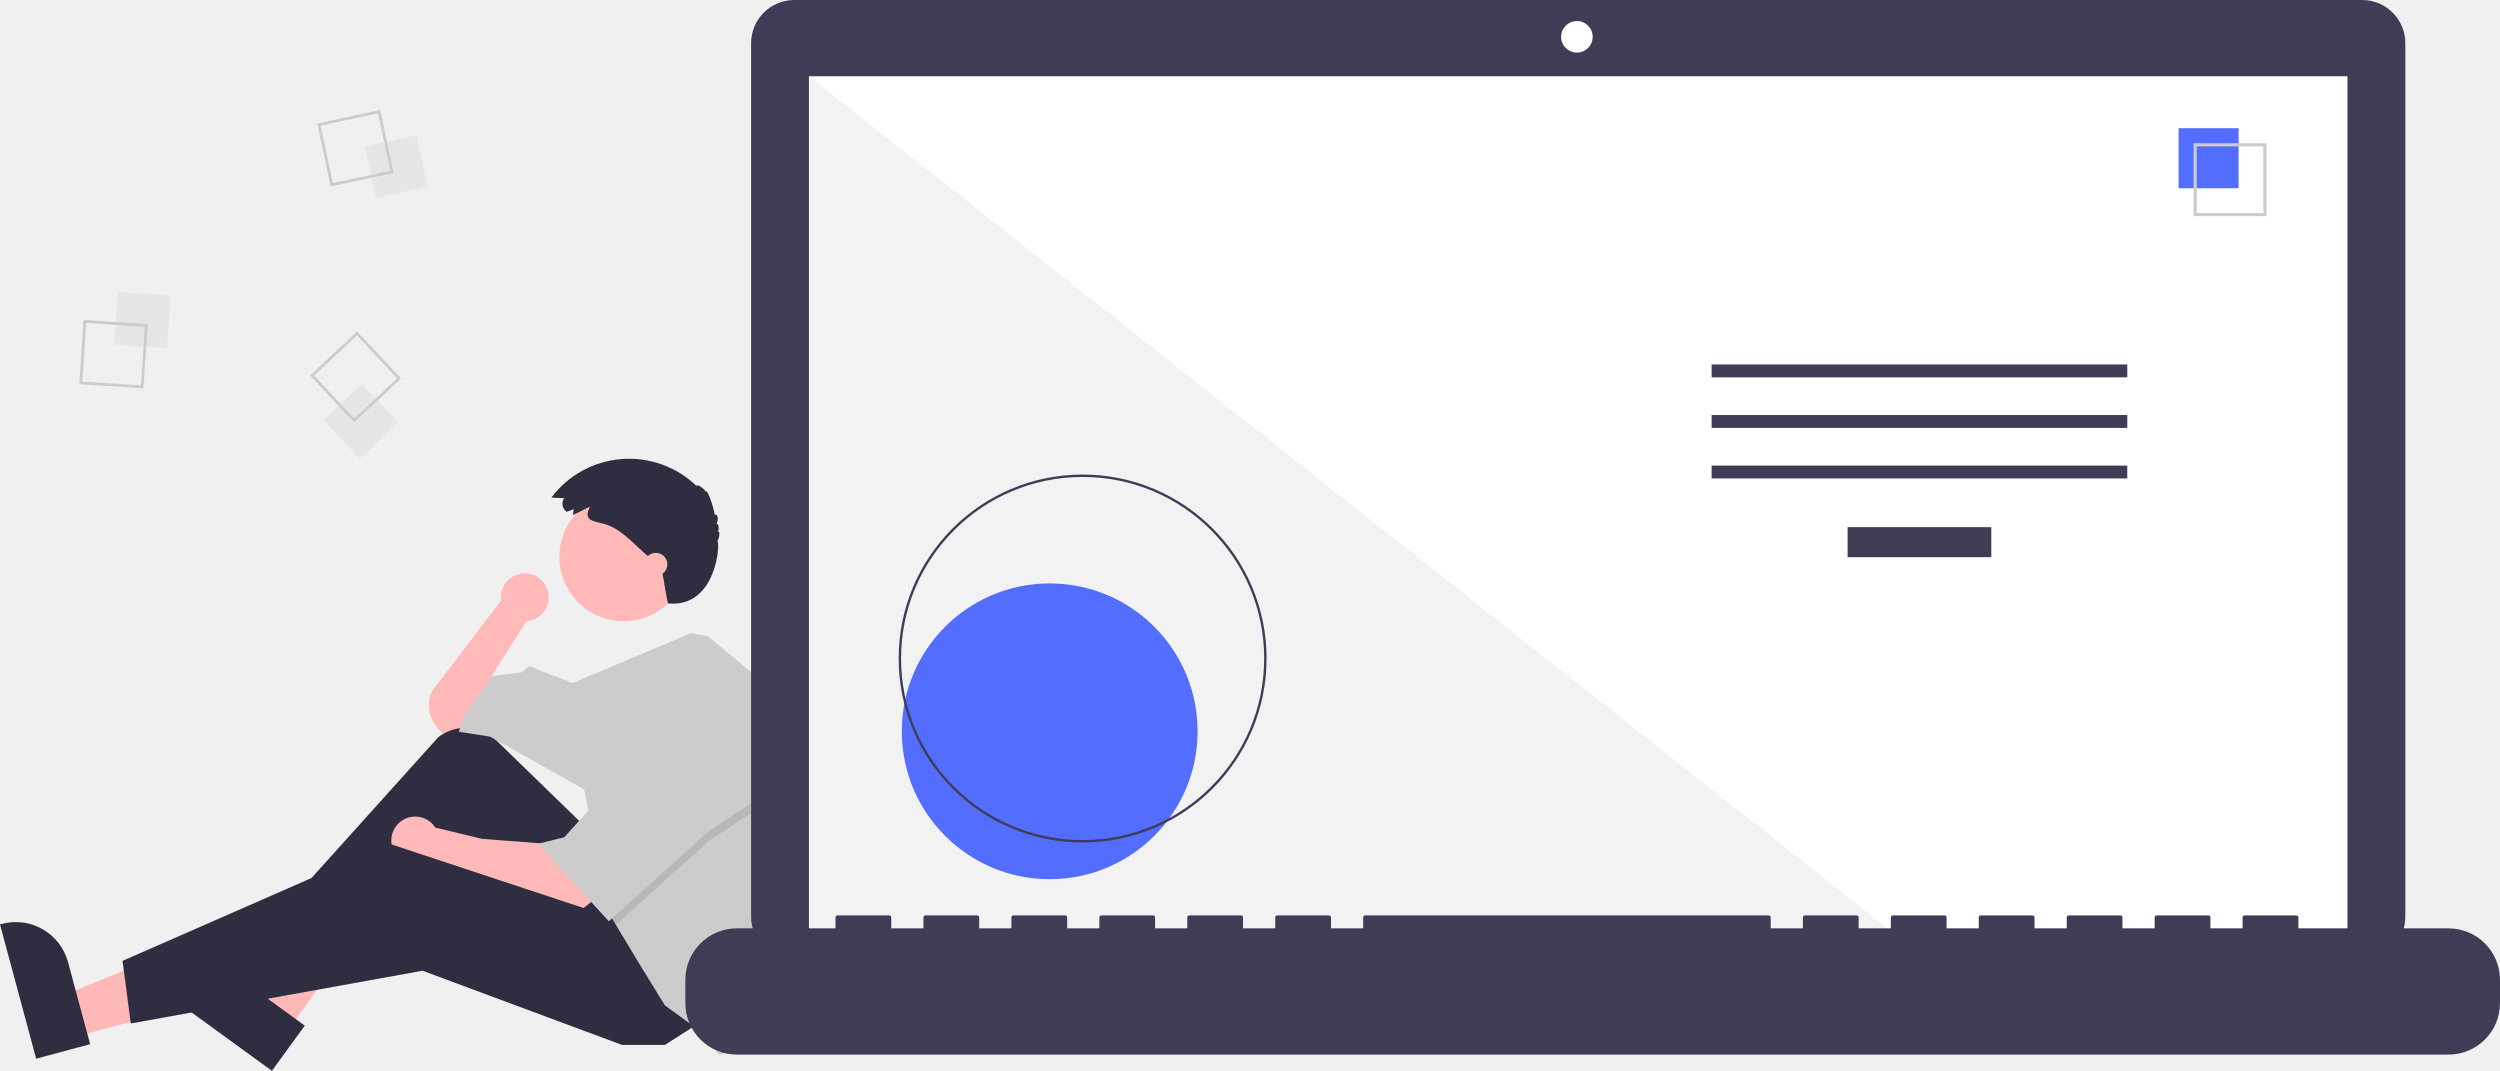
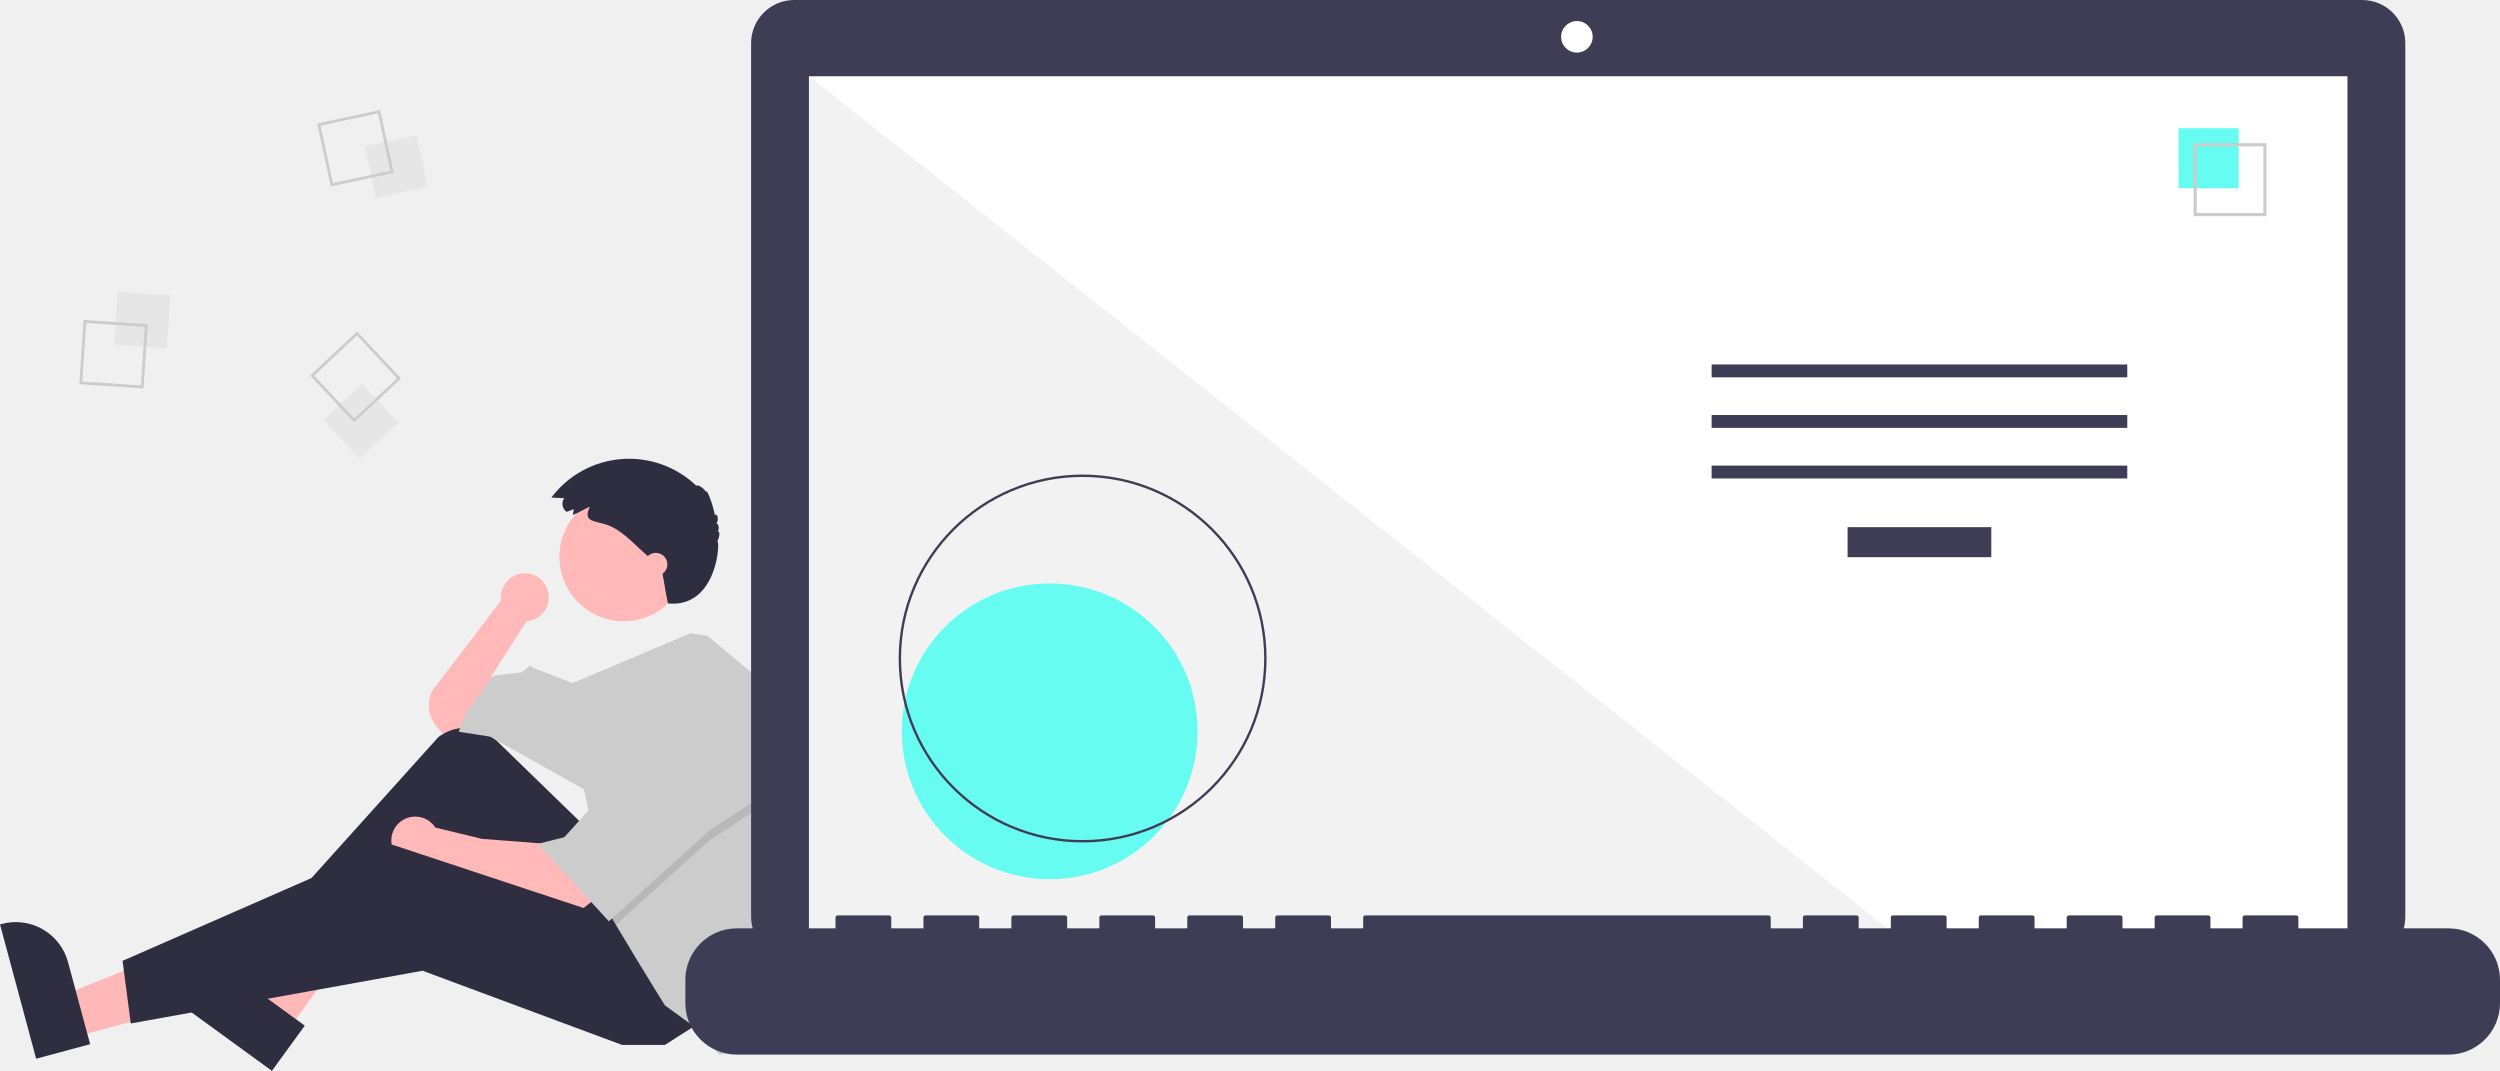
<svg xmlns="http://www.w3.org/2000/svg" id="ba230943-1bdb-4bd0-9561-c7824586c7f7" data-name="Layer 1" width="1019.484" height="436.681" viewBox="0 0 1019.484 436.681">
  <path d="M314.028,475.274a9.751,9.751,0,1,0-19.407,1.282l-28.014,36.686a13.583,13.583,0,0,0,1.836,14.914l2.198,2.564,10.083-2.017,11.428-10.083L290.806,507.192l14.117-22.183-.018-.016A9.743,9.743,0,0,0,314.028,475.274Z" transform="translate(-90.2579 -231.6594)" fill="#ffb9b9" />
  <polygon points="30.041 422.968 25.468 405.984 88.8 380.265 95.549 405.331 30.041 422.968" fill="#ffb8b8" />
  <path d="M105.002,663.391,90.258,608.629l.693-.187a22.075,22.075,0,0,1,27.054,15.575l0.0.001L127.01,657.466Z" transform="translate(-90.2579 -231.6594)" fill="#2f2e41" />
  <polygon points="117.278 420.254 103.054 409.91 136.185 350.121 157.179 365.388 117.278 420.254" fill="#ffb8b8" />
  <path d="M201.137,668.341,155.271,634.985l.422-.58a22.075,22.075,0,0,1,30.835-4.87l.001.001L214.542,649.908Z" transform="translate(-90.2579 -231.6594)" fill="#2f2e41" />
  <path d="M328.45,568.364l-35.795-34.773a18.076,18.076,0,0,0-23.668-1.322L201.401,607.352l6.05,9.411L271.984,573.069l43.694,57.139,41.678-20.838Z" transform="translate(-90.2579 -231.6594)" fill="#2f2e41" />
  <path d="M312.989,575.758l-26.217-2.017-18.986-4.603a9.753,9.753,0,1,0-1.85,12.656l-.003.014,11.428,4.706,49.072,16.806,6.05-4.706Z" transform="translate(-90.2579 -231.6594)" fill="#ffb9b9" />
  <polygon points="285.92 416.699 271.131 426.11 253.653 426.11 172.315 395.86 53.332 417.371 49.971 391.826 158.871 344.099 254.326 375.693 285.92 416.699" fill="#2f2e41" />
  <circle cx="254.326" cy="227.132" r="26.217" fill="#ffb9b9" />
  <path d="M412.417,563.463a150.631,150.631,0,0,1-7.388,46.592l-1.963,6.037-9.411,43.022-10.083,2.689-7.394-9.411-14.789-10.755L350.634,624.158,341.411,608.791l-2.877-4.8-10.083-50.416-38.317-21.511-12.772-2.017,2.689-7.394,11.428-15.461L302.906,505.847l3.361-2.689,2.689,1.344,14.823,5.71,48.057-20.304,7.031,1.15L403.067,511.225A150.499,150.499,0,0,1,412.417,563.463Z" transform="translate(-90.2579 -231.6594)" fill="#ccc" />
  <polygon points="314.825 325.949 289.281 342.754 251.153 377.131 248.276 372.332 240.209 331.999 242.226 331.999 263.065 293.683 314.825 325.949" opacity="0.1" style="isolation:isolate" />
  <polygon points="263.065 289.649 242.226 327.965 230.126 341.41 219.371 344.099 248.276 375.693 289.281 338.721 314.825 321.915 263.065 289.649" fill="#ccc" />
  <path d="M324.193,439.299l-2.841,1.093a3.965,3.965,0,0,1-1.06-5.507q.023-.034.047-.067l-5.249-.246a39.637,39.637,0,0,1,59.173-4.77c.239-.823,2.844.778,3.908,2.402.357-1.339,2.8,5.135,3.664,9.712.4-1.524,1.938.936.591,3.297.854-.125,1.239,2.059.578,3.276.934-.439.777,2.169-.236,3.911,1.333-.118-.114,27.331-20.114,25.331-1.392-6.397-1-6-2.64-14.226-.763-.81-1.599-1.548-2.433-2.284l-4.513-3.983c-5.247-4.632-10.021-10.348-17.011-12.08-4.804-1.19-7.841-1.458-5.223-6.872-2.365.987-4.574,2.455-6.961,3.372C323.905,440.902,324.239,440.055,324.193,439.299Z" transform="translate(-90.2579 -231.6594)" fill="#2f2e41" />
  <circle cx="267.434" cy="230.157" r="4.706" fill="#ffb9b9" />
  <rect x="137.514" y="351.376" width="21.61" height="21.61" transform="translate(-313.1754 254.4458) rotate(-86.18992)" fill="#e6e6e6" style="isolation:isolate" />
  <path d="M124.344,362.131l26.183,1.744-1.744,26.183-26.183-1.744Zm24.969,2.806-23.906-1.592-1.592,23.906,23.906,1.592Z" transform="translate(-90.2579 -231.6594)" fill="#ccc" />
  <rect x="241.009" y="288.772" width="21.61" height="21.61" transform="translate(-147.5724 -172.0746) rotate(-12.12675)" fill="#e6e6e6" style="isolation:isolate" />
  <path d="M245.278,276.51l5.513,25.655-25.655,5.513-5.513-25.655Zm4.157,24.779-5.033-23.424-23.424,5.033,5.033,23.424Z" transform="translate(-90.2579 -231.6594)" fill="#ccc" />
  <rect x="226.603" y="392.674" width="21.61" height="21.61" transform="translate(-301.9456 39.64172) rotate(-43.12712)" fill="#e6e6e6" style="isolation:isolate" />
  <path d="M253.815,385.997,234.663,403.935l-17.939-19.152,19.152-17.939Zm-19.099,16.326,17.486-16.379-16.379-17.486-17.486,16.379Z" transform="translate(-90.2579 -231.6594)" fill="#ccc" />
  <path d="M1053.535,231.659H414.152a17.598,17.598,0,0,0-17.599,17.598v356.252a17.599,17.599,0,0,0,17.599,17.599H1053.535a17.599,17.599,0,0,0,17.599-17.599V249.258a17.599,17.599,0,0,0-17.599-17.598Z" transform="translate(-90.2579 -231.6594)" fill="#3f3d56" />
  <rect x="329.89" y="31.101" width="627.391" height="353.913" fill="#fff" />
  <circle cx="643.049" cy="15.014" r="6.435" fill="#fff" />
  <polygon points="777.858 385.015 329.89 385.015 329.89 31.102 777.858 385.015" fill="#f2f2f2" style="isolation:isolate" />
-   <circle cx="428.058" cy="298.224" r="60.307" fill="#536dfe" />
+   <circle cx="428.058" cy="298.224" r="60.307" fill="#66fcf1" />
  <path d="M531.741,575.21a75.016,75.016,0,1,1,75.016-75.016A75.016,75.016,0,0,1,531.741,575.21Zm0-149.051A74.035,74.035,0,1,0,605.776,500.194a74.035,74.035,0,0,0-74.035-74.035Z" transform="translate(-90.2579 -231.6594)" fill="#3f3d56" />
  <rect x="753.437" y="214.97" width="58.605" height="12.246" fill="#3f3d56" />
  <rect x="697.991" y="148.627" width="169.497" height="5.248" fill="#3f3d56" />
  <rect x="697.991" y="169.246" width="169.497" height="5.248" fill="#3f3d56" />
  <rect x="697.991" y="189.866" width="169.497" height="5.248" fill="#3f3d56" />
-   <rect x="888.401" y="52.282" width="24.492" height="24.492" fill="#536dfe" />
+   <rect x="888.401" y="52.282" width="24.492" height="24.492" fill="#66fcf1" />
  <path d="M1014.522,319.804h-29.74v-29.74h29.74Zm-28.447-1.293h27.154V291.357H986.075Z" transform="translate(-90.2579 -231.6594)" fill="#ccc" />
  <path d="M1088.749,610.239h-61.229v-4.412a.875.875,0,0,0-.875-.875h-20.993a.875.875,0,0,0-.875.875v4.412H991.657v-4.412a.875.875,0,0,0-.875-.875H969.789a.875.875,0,0,0-.875.875h0v4.412H955.794v-4.412a.875.875,0,0,0-.875-.875h-20.993a.875.875,0,0,0-.875.875h0v4.412H919.931v-4.412a.875.875,0,0,0-.875-.875H898.064a.875.875,0,0,0-.875.875v4.412H884.068v-4.412a.875.875,0,0,0-.875-.875H862.201a.875.875,0,0,0-.875.875h0v4.412H848.205v-4.412a.875.875,0,0,0-.875-.875H826.338a.875.875,0,0,0-.875.875h0v4.412H812.343v-4.412a.875.875,0,0,0-.875-.875H647.023a.875.875,0,0,0-.875.875h0v4.412H633.028v-4.412a.875.875,0,0,0-.875-.875H611.161a.875.875,0,0,0-.875.875h0v4.412h-13.121v-4.412a.875.875,0,0,0-.875-.875h-20.993a.875.875,0,0,0-.875.875h0v4.412H561.302v-4.412a.875.875,0,0,0-.875-.875H539.435a.875.875,0,0,0-.875.875h0v4.412H525.44v-4.412a.875.875,0,0,0-.875-.875H503.572a.875.875,0,0,0-.875.875h0v4.412h-13.121v-4.412a.875.875,0,0,0-.875-.875H467.709a.875.875,0,0,0-.875.875v4.412H453.714v-4.412a.875.875,0,0,0-.875-.875H431.846a.875.875,0,0,0-.875.875h0v4.412H390.735A20.993,20.993,0,0,0,369.742,631.232v9.492A20.993,20.993,0,0,0,390.735,661.717h698.014a20.993,20.993,0,0,0,20.993-20.993V631.232A20.993,20.993,0,0,0,1088.749,610.239Z" transform="translate(-90.2579 -231.6594)" fill="#3f3d56" />
</svg>
